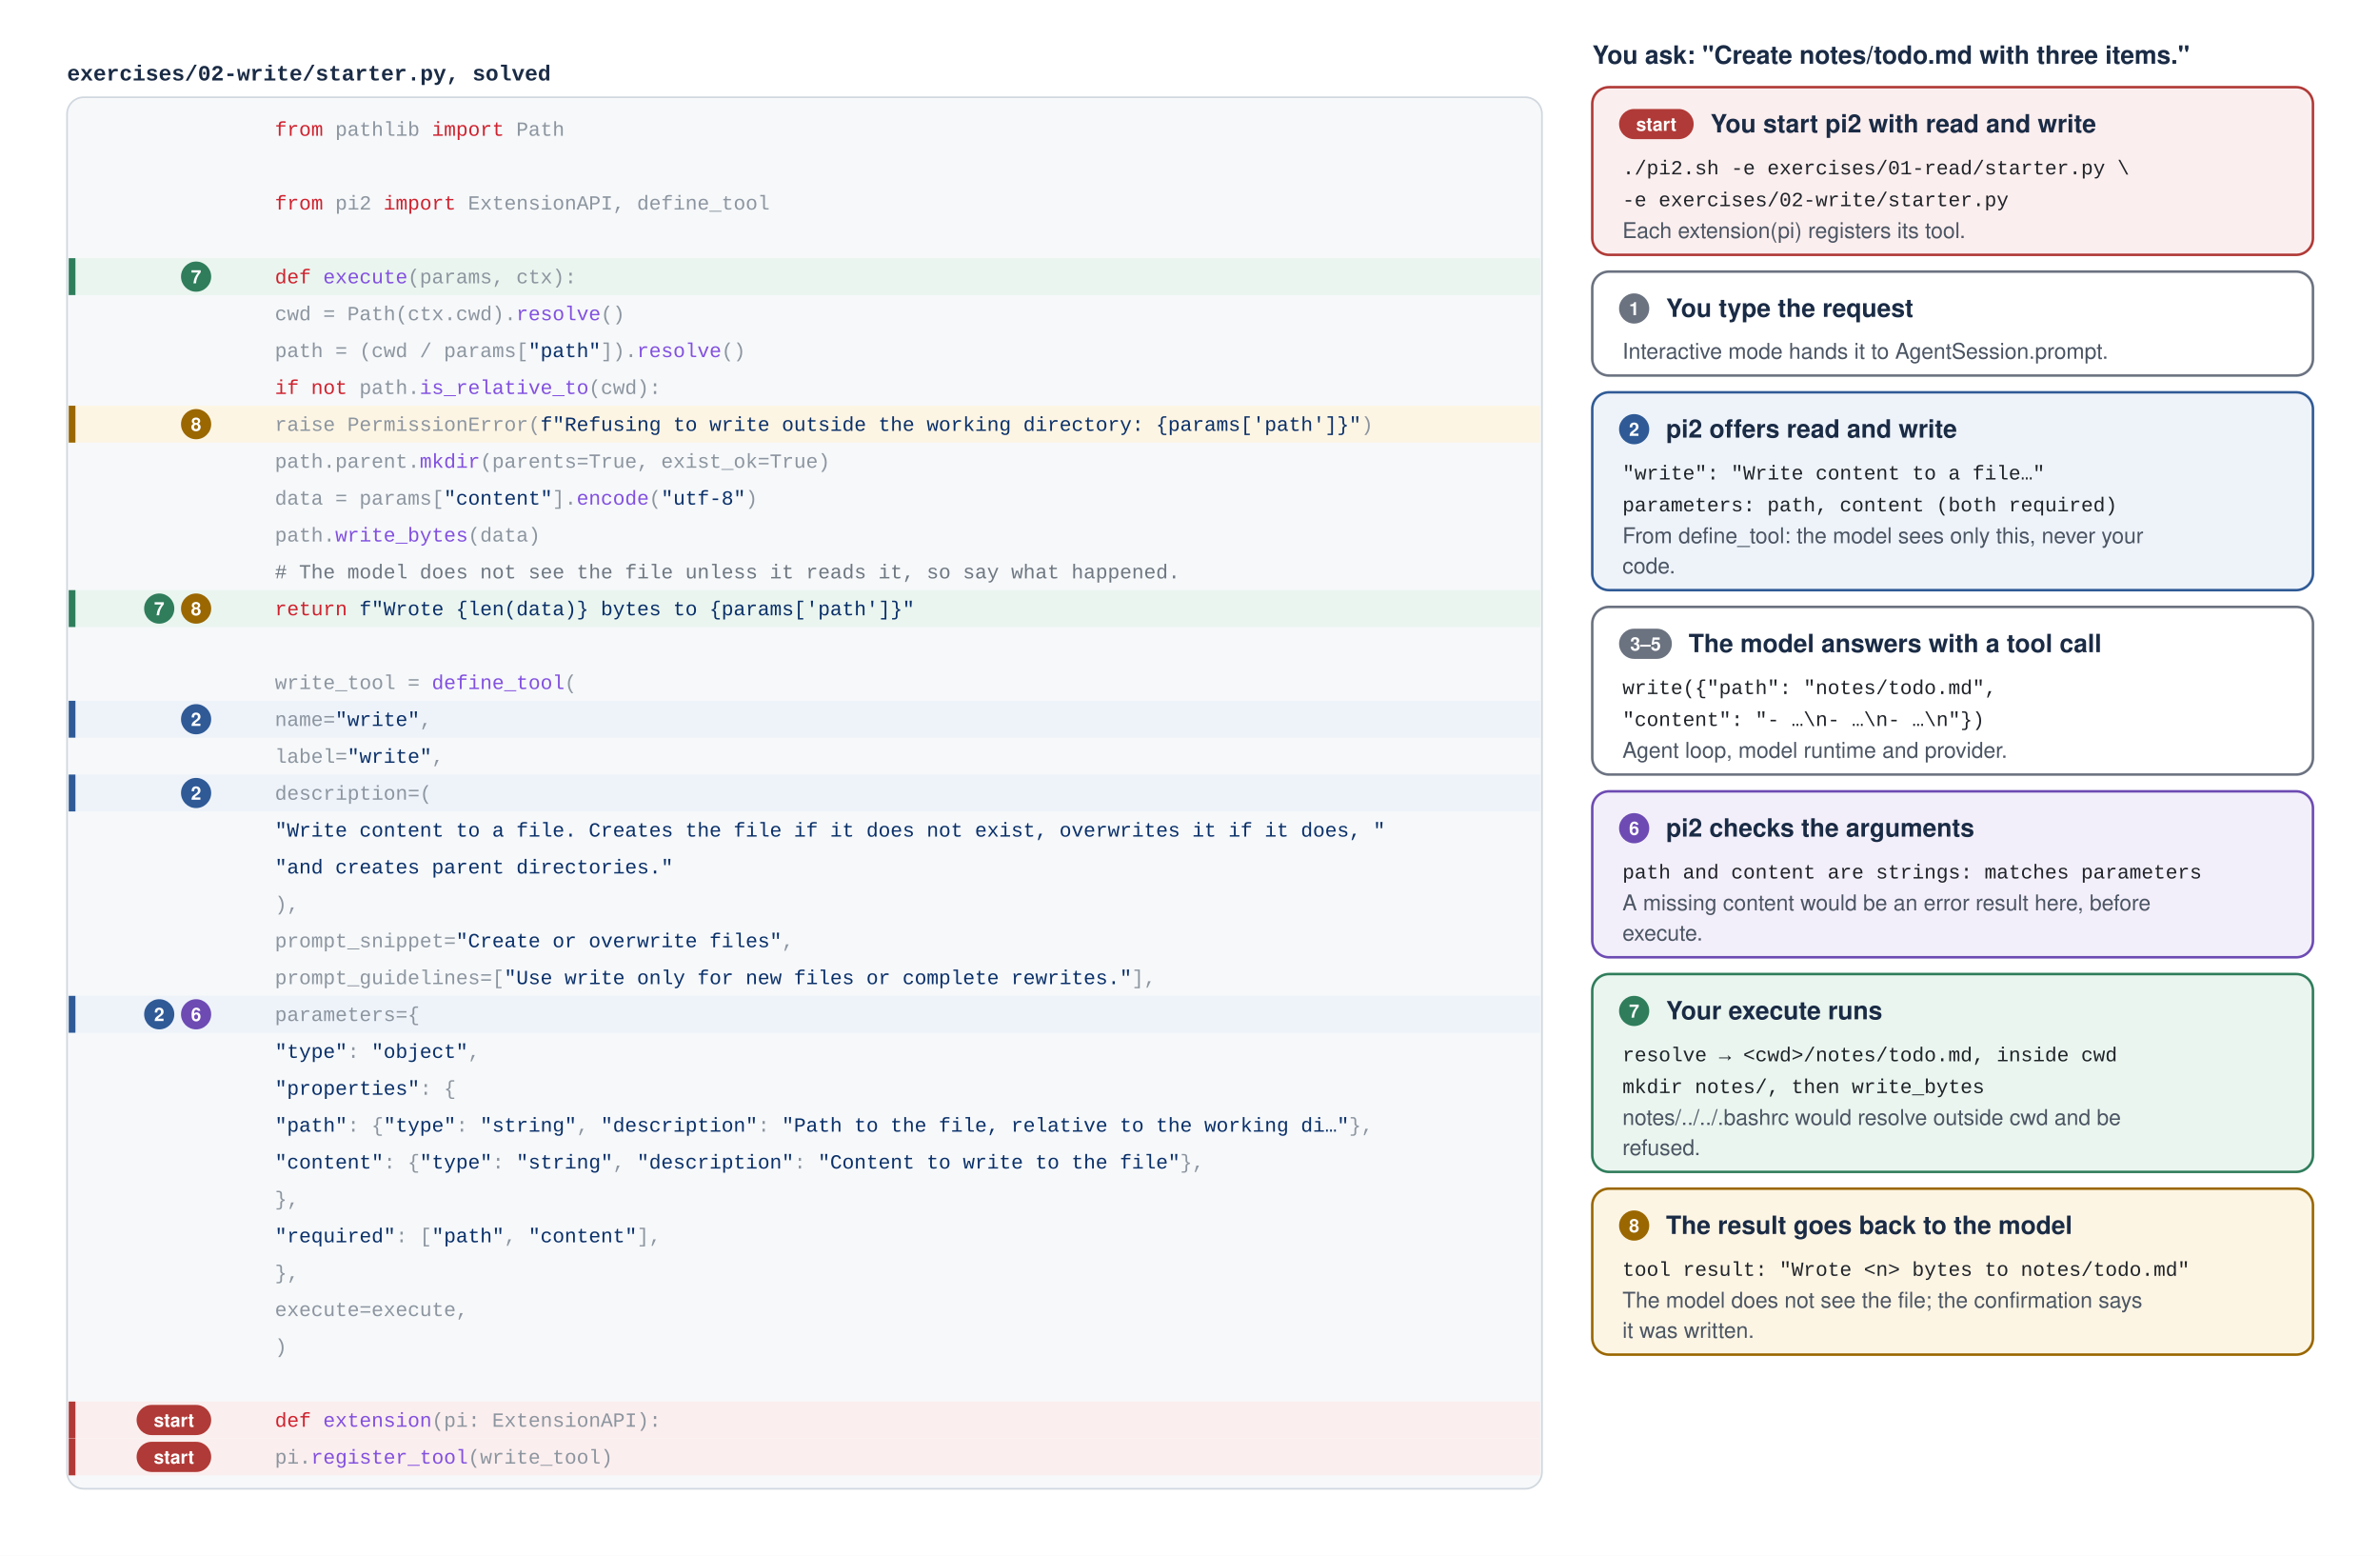
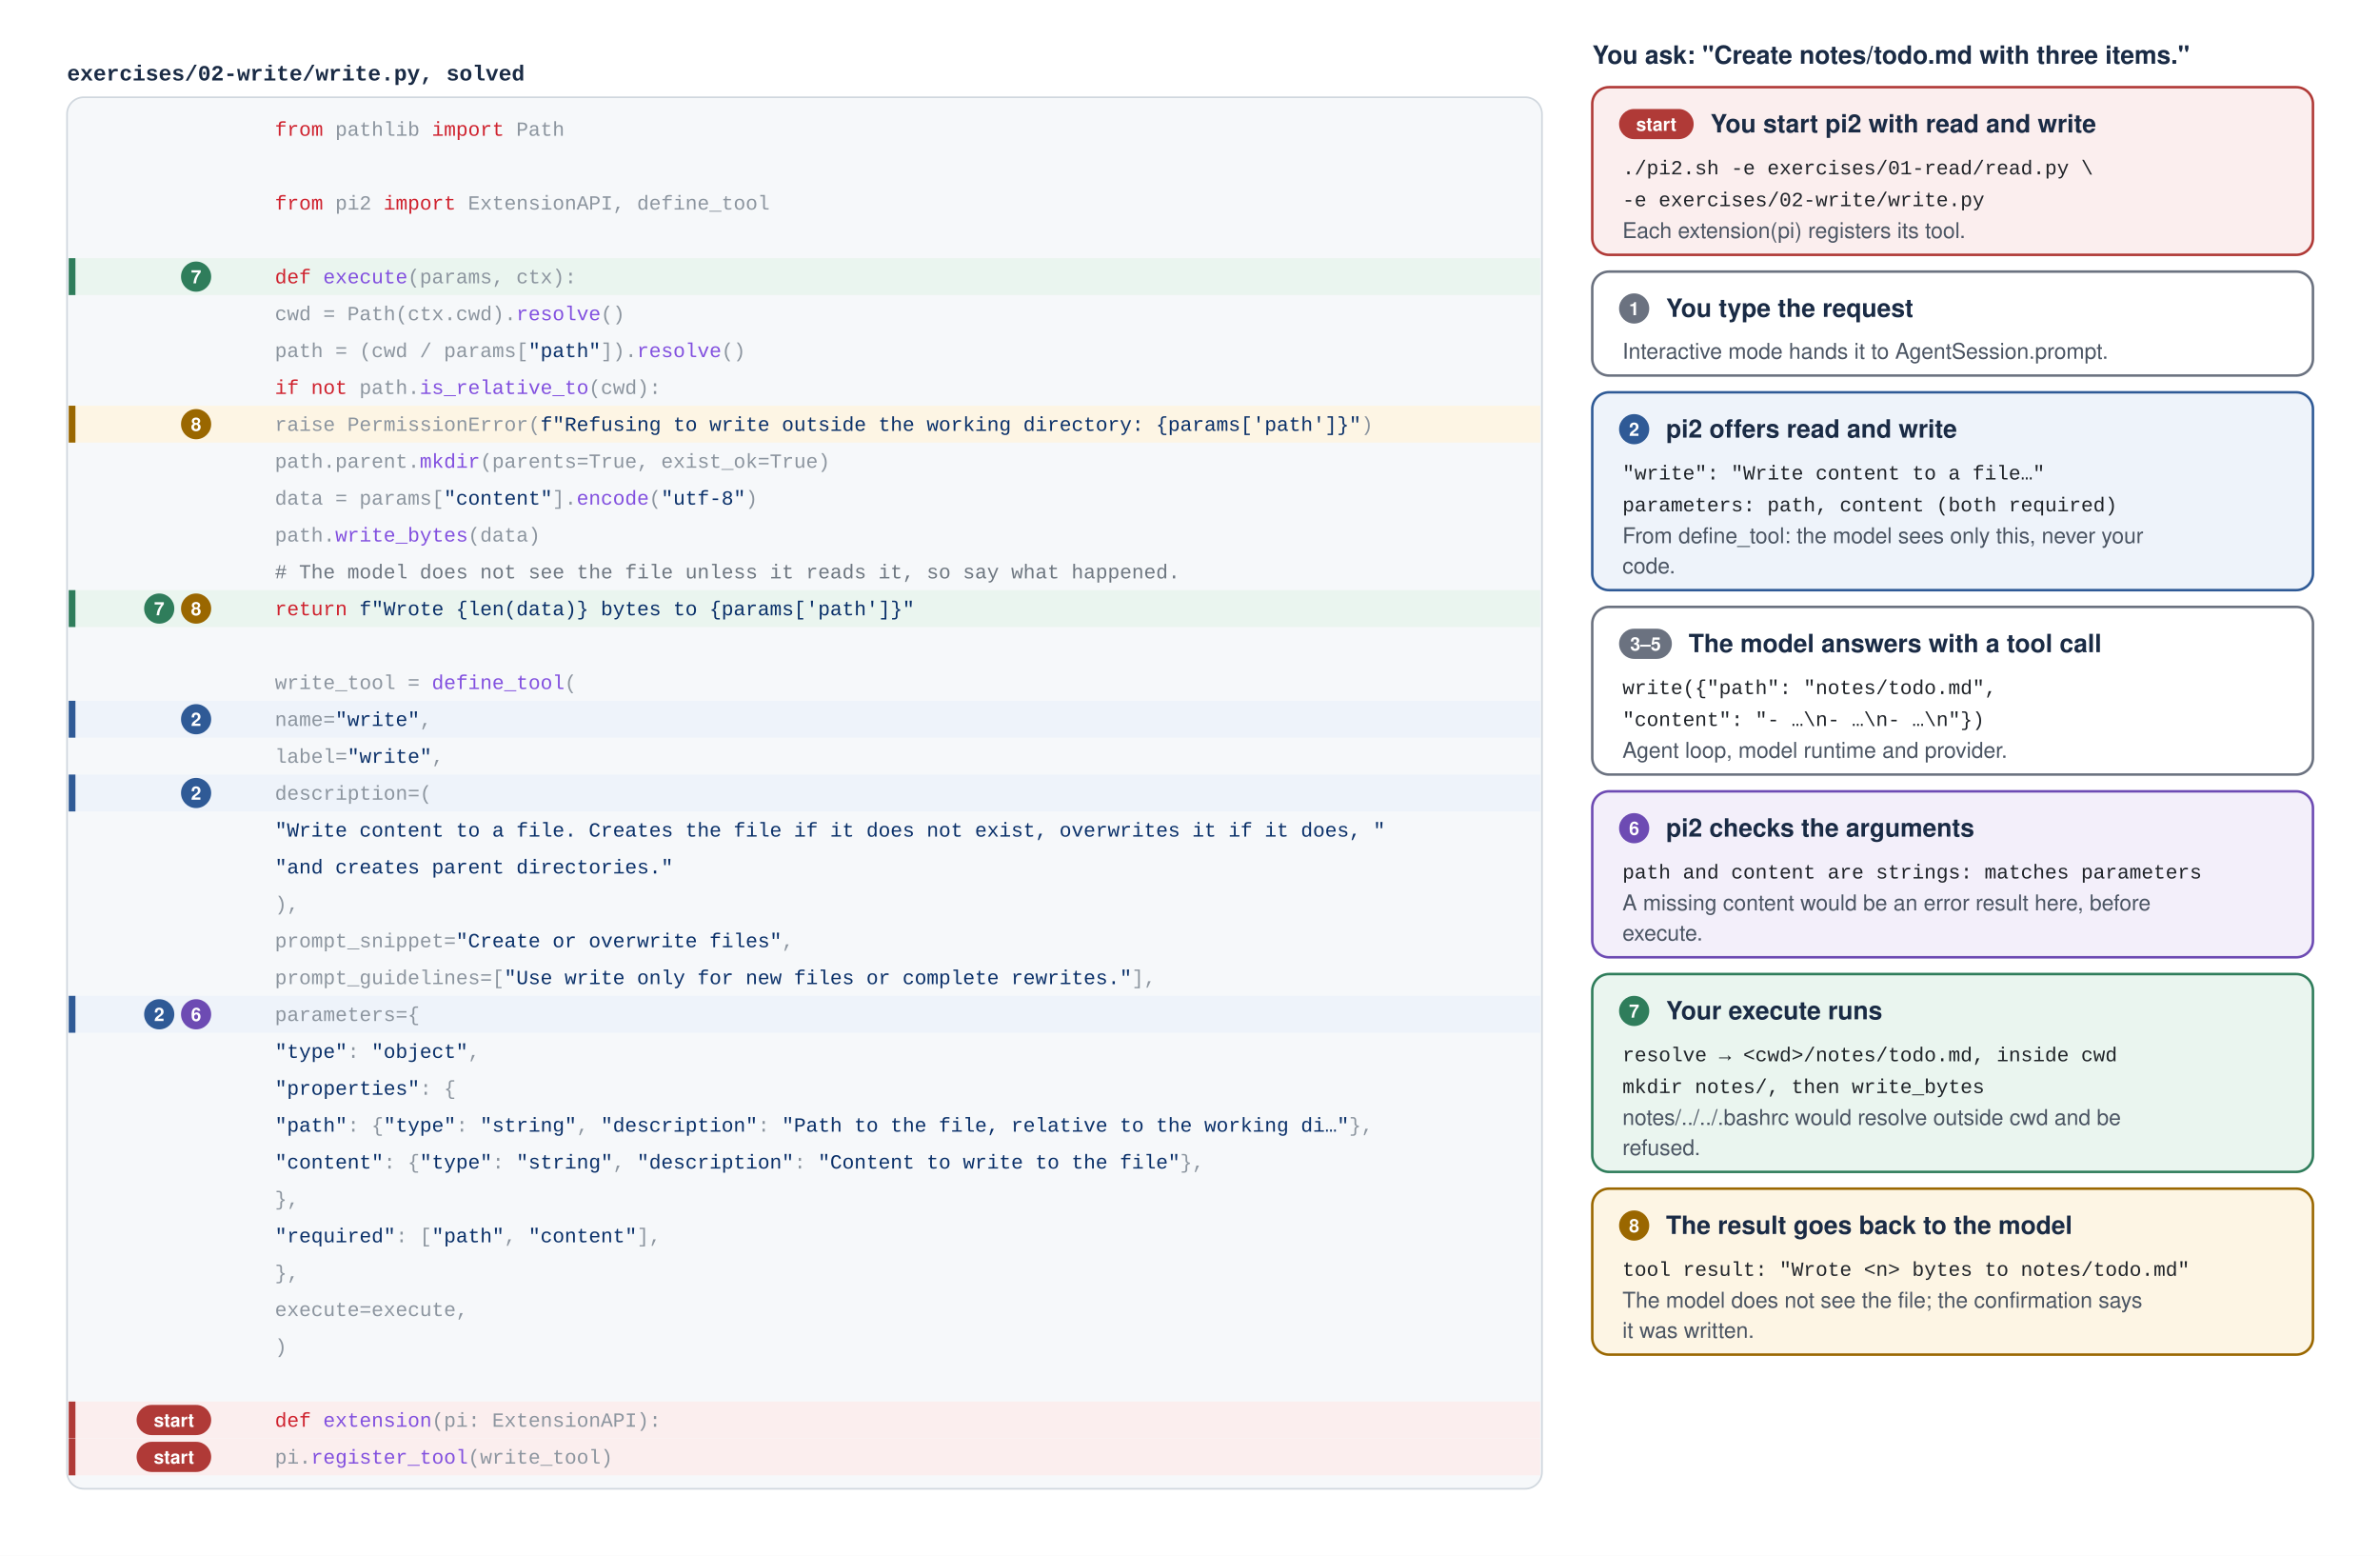
<svg xmlns="http://www.w3.org/2000/svg" width="1420" height="928" viewBox="0 0 1420 928" font-family="-apple-system, 'Segoe UI', Helvetica, Arial, sans-serif" font-size="14">
  <rect width="100%" height="100%" fill="#ffffff" />
-   <text x="40" y="48" fill="#1a2b45" font-family="ui-monospace, SFMono-Regular, Menlo, Consolas, 'Liberation Mono', monospace" font-size="13" font-weight="700">exercises/02-write/starter.py, solved</text>
+   <text x="40" y="48" fill="#1a2b45" font-family="ui-monospace, SFMono-Regular, Menlo, Consolas, 'Liberation Mono', monospace" font-size="13" font-weight="700">exercises/02-write/write.py, solved</text>
  <rect x="40" y="58" width="880" height="830" rx="10" fill="#f6f8fa" stroke="#d0d7de" />
  <text x="164" y="81" fill="#8c959f" font-family="ui-monospace, SFMono-Regular, Menlo, Consolas, 'Liberation Mono', monospace" font-size="12">
    <tspan fill="#cf222e">from</tspan> pathlib <tspan fill="#cf222e">import</tspan> Path</text>
  <text x="164" y="103" fill="#8c959f" font-family="ui-monospace, SFMono-Regular, Menlo, Consolas, 'Liberation Mono', monospace" font-size="12" />
  <text x="164" y="125" fill="#8c959f" font-family="ui-monospace, SFMono-Regular, Menlo, Consolas, 'Liberation Mono', monospace" font-size="12">
    <tspan fill="#cf222e">from</tspan> pi2 <tspan fill="#cf222e">import</tspan> ExtensionAPI, define_tool</text>
  <text x="164" y="147" fill="#8c959f" font-family="ui-monospace, SFMono-Regular, Menlo, Consolas, 'Liberation Mono', monospace" font-size="12" />
  <rect x="41" y="154" width="878" height="22" fill="#eaf5ef" />
  <rect x="41" y="154" width="4" height="22" fill="#2f7d5b" />
  <rect x="108.0" y="156.0" width="18.0" height="18" rx="9" fill="#2f7d5b" />
  <text x="117.0" y="169.0" text-anchor="middle" fill="#fff" font-family="-apple-system, 'Segoe UI', Helvetica, Arial, sans-serif" font-size="11" font-weight="700">7</text>
  <text x="164" y="169" fill="#8c959f" font-family="ui-monospace, SFMono-Regular, Menlo, Consolas, 'Liberation Mono', monospace" font-size="12">
    <tspan fill="#cf222e">def</tspan>
    <tspan fill="#8250df">execute</tspan>(params, ctx):</text>
  <text x="164" y="191" fill="#8c959f" font-family="ui-monospace, SFMono-Regular, Menlo, Consolas, 'Liberation Mono', monospace" font-size="12">    cwd = Path(ctx.cwd).<tspan fill="#8250df">resolve</tspan>()</text>
  <text x="164" y="213" fill="#8c959f" font-family="ui-monospace, SFMono-Regular, Menlo, Consolas, 'Liberation Mono', monospace" font-size="12">    path = (cwd / params[<tspan fill="#0a3069">"path"</tspan>]).<tspan fill="#8250df">resolve</tspan>()</text>
  <text x="164" y="235" fill="#8c959f" font-family="ui-monospace, SFMono-Regular, Menlo, Consolas, 'Liberation Mono', monospace" font-size="12">
    <tspan fill="#cf222e">if</tspan>
    <tspan fill="#cf222e">not</tspan> path.<tspan fill="#8250df">is_relative_to</tspan>(cwd):</text>
  <rect x="41" y="242" width="878" height="22" fill="#fdf5e4" />
  <rect x="41" y="242" width="4" height="22" fill="#9a6700" />
  <rect x="108.0" y="244.0" width="18.0" height="18" rx="9" fill="#9a6700" />
  <text x="117.0" y="257.0" text-anchor="middle" fill="#fff" font-family="-apple-system, 'Segoe UI', Helvetica, Arial, sans-serif" font-size="11" font-weight="700">8</text>
  <text x="164" y="257" fill="#8c959f" font-family="ui-monospace, SFMono-Regular, Menlo, Consolas, 'Liberation Mono', monospace" font-size="12">        raise PermissionError(<tspan fill="#0a3069">f"Refusing to write outside the working directory: {params['path']}"</tspan>)</text>
  <text x="164" y="279" fill="#8c959f" font-family="ui-monospace, SFMono-Regular, Menlo, Consolas, 'Liberation Mono', monospace" font-size="12">    path.parent.<tspan fill="#8250df">mkdir</tspan>(parents=True, exist_ok=True)</text>
  <text x="164" y="301" fill="#8c959f" font-family="ui-monospace, SFMono-Regular, Menlo, Consolas, 'Liberation Mono', monospace" font-size="12">    data = params[<tspan fill="#0a3069">"content"</tspan>].<tspan fill="#8250df">encode</tspan>(<tspan fill="#0a3069">"utf-8"</tspan>)</text>
  <text x="164" y="323" fill="#8c959f" font-family="ui-monospace, SFMono-Regular, Menlo, Consolas, 'Liberation Mono', monospace" font-size="12">    path.<tspan fill="#8250df">write_bytes</tspan>(data)</text>
  <text x="164" y="345" fill="#8c959f" font-family="ui-monospace, SFMono-Regular, Menlo, Consolas, 'Liberation Mono', monospace" font-size="12">
    <tspan fill="#6e7781"># The model does not see the file unless it reads it, so say what happened.</tspan>
  </text>
  <rect x="41" y="352" width="878" height="22" fill="#eaf5ef" />
  <rect x="41" y="352" width="4" height="22" fill="#2f7d5b" />
  <rect x="108.0" y="354.0" width="18.0" height="18" rx="9" fill="#9a6700" />
  <text x="117.0" y="367.0" text-anchor="middle" fill="#fff" font-family="-apple-system, 'Segoe UI', Helvetica, Arial, sans-serif" font-size="11" font-weight="700">8</text>
  <rect x="86.0" y="354.0" width="18.0" height="18" rx="9" fill="#2f7d5b" />
  <text x="95.0" y="367.0" text-anchor="middle" fill="#fff" font-family="-apple-system, 'Segoe UI', Helvetica, Arial, sans-serif" font-size="11" font-weight="700">7</text>
  <text x="164" y="367" fill="#8c959f" font-family="ui-monospace, SFMono-Regular, Menlo, Consolas, 'Liberation Mono', monospace" font-size="12">
    <tspan fill="#cf222e">return</tspan>
    <tspan fill="#0a3069">f"Wrote {len(data)} bytes to {params['path']}"</tspan>
  </text>
  <text x="164" y="389" fill="#8c959f" font-family="ui-monospace, SFMono-Regular, Menlo, Consolas, 'Liberation Mono', monospace" font-size="12" />
  <text x="164" y="411" fill="#8c959f" font-family="ui-monospace, SFMono-Regular, Menlo, Consolas, 'Liberation Mono', monospace" font-size="12">write_tool = <tspan fill="#8250df">define_tool</tspan>(</text>
  <rect x="41" y="418" width="878" height="22" fill="#eef3fa" />
  <rect x="41" y="418" width="4" height="22" fill="#2f5a96" />
  <rect x="108.0" y="420.0" width="18.0" height="18" rx="9" fill="#2f5a96" />
  <text x="117.0" y="433.0" text-anchor="middle" fill="#fff" font-family="-apple-system, 'Segoe UI', Helvetica, Arial, sans-serif" font-size="11" font-weight="700">2</text>
  <text x="164" y="433" fill="#8c959f" font-family="ui-monospace, SFMono-Regular, Menlo, Consolas, 'Liberation Mono', monospace" font-size="12">    name=<tspan fill="#0a3069">"write"</tspan>,</text>
  <text x="164" y="455" fill="#8c959f" font-family="ui-monospace, SFMono-Regular, Menlo, Consolas, 'Liberation Mono', monospace" font-size="12">    label=<tspan fill="#0a3069">"write"</tspan>,</text>
  <rect x="41" y="462" width="878" height="22" fill="#eef3fa" />
  <rect x="41" y="462" width="4" height="22" fill="#2f5a96" />
  <rect x="108.0" y="464.0" width="18.0" height="18" rx="9" fill="#2f5a96" />
  <text x="117.0" y="477.0" text-anchor="middle" fill="#fff" font-family="-apple-system, 'Segoe UI', Helvetica, Arial, sans-serif" font-size="11" font-weight="700">2</text>
  <text x="164" y="477" fill="#8c959f" font-family="ui-monospace, SFMono-Regular, Menlo, Consolas, 'Liberation Mono', monospace" font-size="12">    description=(</text>
  <text x="164" y="499" fill="#8c959f" font-family="ui-monospace, SFMono-Regular, Menlo, Consolas, 'Liberation Mono', monospace" font-size="12">
    <tspan fill="#0a3069">"Write content to a file. Creates the file if it does not exist, overwrites it if it does, "</tspan>
  </text>
  <text x="164" y="521" fill="#8c959f" font-family="ui-monospace, SFMono-Regular, Menlo, Consolas, 'Liberation Mono', monospace" font-size="12">
    <tspan fill="#0a3069">"and creates parent directories."</tspan>
  </text>
  <text x="164" y="543" fill="#8c959f" font-family="ui-monospace, SFMono-Regular, Menlo, Consolas, 'Liberation Mono', monospace" font-size="12">    ),</text>
  <text x="164" y="565" fill="#8c959f" font-family="ui-monospace, SFMono-Regular, Menlo, Consolas, 'Liberation Mono', monospace" font-size="12">    prompt_snippet=<tspan fill="#0a3069">"Create or overwrite files"</tspan>,</text>
  <text x="164" y="587" fill="#8c959f" font-family="ui-monospace, SFMono-Regular, Menlo, Consolas, 'Liberation Mono', monospace" font-size="12">    prompt_guidelines=[<tspan fill="#0a3069">"Use write only for new files or complete rewrites."</tspan>],</text>
  <rect x="41" y="594" width="878" height="22" fill="#eef3fa" />
  <rect x="41" y="594" width="4" height="22" fill="#2f5a96" />
  <rect x="108.0" y="596.0" width="18.0" height="18" rx="9" fill="#6d4bb3" />
  <text x="117.0" y="609.0" text-anchor="middle" fill="#fff" font-family="-apple-system, 'Segoe UI', Helvetica, Arial, sans-serif" font-size="11" font-weight="700">6</text>
  <rect x="86.0" y="596.0" width="18.0" height="18" rx="9" fill="#2f5a96" />
  <text x="95.0" y="609.0" text-anchor="middle" fill="#fff" font-family="-apple-system, 'Segoe UI', Helvetica, Arial, sans-serif" font-size="11" font-weight="700">2</text>
  <text x="164" y="609" fill="#8c959f" font-family="ui-monospace, SFMono-Regular, Menlo, Consolas, 'Liberation Mono', monospace" font-size="12">    parameters={</text>
  <text x="164" y="631" fill="#8c959f" font-family="ui-monospace, SFMono-Regular, Menlo, Consolas, 'Liberation Mono', monospace" font-size="12">
    <tspan fill="#0a3069">"type"</tspan>: <tspan fill="#0a3069">"object"</tspan>,</text>
  <text x="164" y="653" fill="#8c959f" font-family="ui-monospace, SFMono-Regular, Menlo, Consolas, 'Liberation Mono', monospace" font-size="12">
    <tspan fill="#0a3069">"properties"</tspan>: {</text>
  <text x="164" y="675" fill="#8c959f" font-family="ui-monospace, SFMono-Regular, Menlo, Consolas, 'Liberation Mono', monospace" font-size="12">
    <tspan fill="#0a3069">"path"</tspan>: {<tspan fill="#0a3069">"type"</tspan>: <tspan fill="#0a3069">"string"</tspan>, <tspan fill="#0a3069">"description"</tspan>: <tspan fill="#0a3069">"Path to the file, relative to the working di…"</tspan>},</text>
  <text x="164" y="697" fill="#8c959f" font-family="ui-monospace, SFMono-Regular, Menlo, Consolas, 'Liberation Mono', monospace" font-size="12">
    <tspan fill="#0a3069">"content"</tspan>: {<tspan fill="#0a3069">"type"</tspan>: <tspan fill="#0a3069">"string"</tspan>, <tspan fill="#0a3069">"description"</tspan>: <tspan fill="#0a3069">"Content to write to the file"</tspan>},</text>
  <text x="164" y="719" fill="#8c959f" font-family="ui-monospace, SFMono-Regular, Menlo, Consolas, 'Liberation Mono', monospace" font-size="12">        },</text>
  <text x="164" y="741" fill="#8c959f" font-family="ui-monospace, SFMono-Regular, Menlo, Consolas, 'Liberation Mono', monospace" font-size="12">
    <tspan fill="#0a3069">"required"</tspan>: [<tspan fill="#0a3069">"path"</tspan>, <tspan fill="#0a3069">"content"</tspan>],</text>
  <text x="164" y="763" fill="#8c959f" font-family="ui-monospace, SFMono-Regular, Menlo, Consolas, 'Liberation Mono', monospace" font-size="12">    },</text>
  <text x="164" y="785" fill="#8c959f" font-family="ui-monospace, SFMono-Regular, Menlo, Consolas, 'Liberation Mono', monospace" font-size="12">    execute=execute,</text>
  <text x="164" y="807" fill="#8c959f" font-family="ui-monospace, SFMono-Regular, Menlo, Consolas, 'Liberation Mono', monospace" font-size="12">)</text>
  <text x="164" y="829" fill="#8c959f" font-family="ui-monospace, SFMono-Regular, Menlo, Consolas, 'Liberation Mono', monospace" font-size="12" />
  <rect x="41" y="836" width="878" height="22" fill="#fbeeee" />
  <rect x="41" y="836" width="4" height="22" fill="#b03a37" />
  <rect x="81.5" y="838.0" width="44.5" height="18" rx="9" fill="#b03a37" />
  <text x="103.8" y="851.0" text-anchor="middle" fill="#fff" font-family="-apple-system, 'Segoe UI', Helvetica, Arial, sans-serif" font-size="11" font-weight="700">start</text>
  <text x="164" y="851" fill="#8c959f" font-family="ui-monospace, SFMono-Regular, Menlo, Consolas, 'Liberation Mono', monospace" font-size="12">
    <tspan fill="#cf222e">def</tspan>
    <tspan fill="#8250df">extension</tspan>(pi: ExtensionAPI):</text>
  <rect x="41" y="858" width="878" height="22" fill="#fbeeee" />
  <rect x="41" y="858" width="4" height="22" fill="#b03a37" />
  <rect x="81.5" y="860.0" width="44.5" height="18" rx="9" fill="#b03a37" />
  <text x="103.8" y="873.0" text-anchor="middle" fill="#fff" font-family="-apple-system, 'Segoe UI', Helvetica, Arial, sans-serif" font-size="11" font-weight="700">start</text>
  <text x="164" y="873" fill="#8c959f" font-family="ui-monospace, SFMono-Regular, Menlo, Consolas, 'Liberation Mono', monospace" font-size="12">    pi.<tspan fill="#8250df">register_tool</tspan>(write_tool)</text>
  <text x="950" y="38" fill="#1a2b45" font-family="-apple-system, 'Segoe UI', Helvetica, Arial, sans-serif" font-size="15" font-weight="700">You ask: "Create notes/todo.md with three items."</text>
  <rect x="950" y="52" width="430" height="100" rx="10" fill="#fbeeee" stroke="#b03a37" stroke-width="1.5" />
  <rect x="966.0" y="65" width="44.5" height="18" rx="9" fill="#b03a37" />
  <text x="988.2" y="78" text-anchor="middle" fill="#fff" font-family="-apple-system, 'Segoe UI', Helvetica, Arial, sans-serif" font-size="11" font-weight="700">start</text>
  <text x="1020.5" y="79" fill="#1a2b45" font-family="-apple-system, 'Segoe UI', Helvetica, Arial, sans-serif" font-size="15" font-weight="700">You start pi2 with read and write</text>
-   <text x="968" y="104" fill="#1f2328" font-family="ui-monospace, SFMono-Regular, Menlo, Consolas, 'Liberation Mono', monospace" font-size="12">./pi2.sh -e exercises/01-read/starter.py \</text>
-   <text x="968" y="123" fill="#1f2328" font-family="ui-monospace, SFMono-Regular, Menlo, Consolas, 'Liberation Mono', monospace" font-size="12">  -e exercises/02-write/starter.py</text>
+   <text x="968" y="104" fill="#1f2328" font-family="ui-monospace, SFMono-Regular, Menlo, Consolas, 'Liberation Mono', monospace" font-size="12">./pi2.sh -e exercises/01-read/read.py \</text>
+   <text x="968" y="123" fill="#1f2328" font-family="ui-monospace, SFMono-Regular, Menlo, Consolas, 'Liberation Mono', monospace" font-size="12">  -e exercises/02-write/write.py</text>
  <text x="968" y="142" fill="#4b5563" font-family="-apple-system, 'Segoe UI', Helvetica, Arial, sans-serif" font-size="13">Each extension(pi) registers its tool.</text>
  <rect x="950" y="162" width="430" height="62" rx="10" fill="#ffffff" stroke="#6b7280" stroke-width="1.5" />
  <rect x="966.0" y="175" width="18.0" height="18" rx="9" fill="#6b7280" />
  <text x="975.0" y="188" text-anchor="middle" fill="#fff" font-family="-apple-system, 'Segoe UI', Helvetica, Arial, sans-serif" font-size="11" font-weight="700">1</text>
  <text x="994" y="189" fill="#1a2b45" font-family="-apple-system, 'Segoe UI', Helvetica, Arial, sans-serif" font-size="15" font-weight="700">You type the request</text>
  <text x="968" y="214" fill="#4b5563" font-family="-apple-system, 'Segoe UI', Helvetica, Arial, sans-serif" font-size="13">Interactive mode hands it to AgentSession.prompt.</text>
  <rect x="950" y="234" width="430" height="118" rx="10" fill="#eef3fa" stroke="#2f5a96" stroke-width="1.5" />
  <rect x="966.0" y="247" width="18.0" height="18" rx="9" fill="#2f5a96" />
  <text x="975.0" y="260" text-anchor="middle" fill="#fff" font-family="-apple-system, 'Segoe UI', Helvetica, Arial, sans-serif" font-size="11" font-weight="700">2</text>
  <text x="994" y="261" fill="#1a2b45" font-family="-apple-system, 'Segoe UI', Helvetica, Arial, sans-serif" font-size="15" font-weight="700">pi2 offers read and write</text>
  <text x="968" y="286" fill="#1f2328" font-family="ui-monospace, SFMono-Regular, Menlo, Consolas, 'Liberation Mono', monospace" font-size="12">"write": "Write content to a file…"</text>
  <text x="968" y="305" fill="#1f2328" font-family="ui-monospace, SFMono-Regular, Menlo, Consolas, 'Liberation Mono', monospace" font-size="12">parameters: path, content (both required)</text>
  <text x="968" y="324" fill="#4b5563" font-family="-apple-system, 'Segoe UI', Helvetica, Arial, sans-serif" font-size="13">From define_tool: the model sees only this, never your</text>
  <text x="968" y="342" fill="#4b5563" font-family="-apple-system, 'Segoe UI', Helvetica, Arial, sans-serif" font-size="13">code.</text>
  <rect x="950" y="362" width="430" height="100" rx="10" fill="#ffffff" stroke="#6b7280" stroke-width="1.5" />
  <rect x="966.0" y="375" width="31.5" height="18" rx="9" fill="#6b7280" />
  <text x="981.8" y="388" text-anchor="middle" fill="#fff" font-family="-apple-system, 'Segoe UI', Helvetica, Arial, sans-serif" font-size="11" font-weight="700">3–5</text>
  <text x="1007.5" y="389" fill="#1a2b45" font-family="-apple-system, 'Segoe UI', Helvetica, Arial, sans-serif" font-size="15" font-weight="700">The model answers with a tool call</text>
  <text x="968" y="414" fill="#1f2328" font-family="ui-monospace, SFMono-Regular, Menlo, Consolas, 'Liberation Mono', monospace" font-size="12">write({"path": "notes/todo.md",</text>
  <text x="968" y="433" fill="#1f2328" font-family="ui-monospace, SFMono-Regular, Menlo, Consolas, 'Liberation Mono', monospace" font-size="12">       "content": "- …\n- …\n- …\n"})</text>
  <text x="968" y="452" fill="#4b5563" font-family="-apple-system, 'Segoe UI', Helvetica, Arial, sans-serif" font-size="13">Agent loop, model runtime and provider.</text>
  <rect x="950" y="472" width="430" height="99" rx="10" fill="#f3effa" stroke="#6d4bb3" stroke-width="1.5" />
  <rect x="966.0" y="485" width="18.0" height="18" rx="9" fill="#6d4bb3" />
  <text x="975.0" y="498" text-anchor="middle" fill="#fff" font-family="-apple-system, 'Segoe UI', Helvetica, Arial, sans-serif" font-size="11" font-weight="700">6</text>
  <text x="994" y="499" fill="#1a2b45" font-family="-apple-system, 'Segoe UI', Helvetica, Arial, sans-serif" font-size="15" font-weight="700">pi2 checks the arguments</text>
  <text x="968" y="524" fill="#1f2328" font-family="ui-monospace, SFMono-Regular, Menlo, Consolas, 'Liberation Mono', monospace" font-size="12">path and content are strings: matches parameters</text>
  <text x="968" y="543" fill="#4b5563" font-family="-apple-system, 'Segoe UI', Helvetica, Arial, sans-serif" font-size="13">A missing content would be an error result here, before</text>
  <text x="968" y="561" fill="#4b5563" font-family="-apple-system, 'Segoe UI', Helvetica, Arial, sans-serif" font-size="13">execute.</text>
  <rect x="950" y="581" width="430" height="118" rx="10" fill="#eaf5ef" stroke="#2f7d5b" stroke-width="1.5" />
  <rect x="966.0" y="594" width="18.0" height="18" rx="9" fill="#2f7d5b" />
  <text x="975.0" y="607" text-anchor="middle" fill="#fff" font-family="-apple-system, 'Segoe UI', Helvetica, Arial, sans-serif" font-size="11" font-weight="700">7</text>
  <text x="994" y="608" fill="#1a2b45" font-family="-apple-system, 'Segoe UI', Helvetica, Arial, sans-serif" font-size="15" font-weight="700">Your execute runs</text>
  <text x="968" y="633" fill="#1f2328" font-family="ui-monospace, SFMono-Regular, Menlo, Consolas, 'Liberation Mono', monospace" font-size="12">resolve → &lt;cwd&gt;/notes/todo.md, inside cwd</text>
  <text x="968" y="652" fill="#1f2328" font-family="ui-monospace, SFMono-Regular, Menlo, Consolas, 'Liberation Mono', monospace" font-size="12">mkdir notes/, then write_bytes</text>
  <text x="968" y="671" fill="#4b5563" font-family="-apple-system, 'Segoe UI', Helvetica, Arial, sans-serif" font-size="13">notes/../../.bashrc would resolve outside cwd and be</text>
  <text x="968" y="689" fill="#4b5563" font-family="-apple-system, 'Segoe UI', Helvetica, Arial, sans-serif" font-size="13">refused.</text>
  <rect x="950" y="709" width="430" height="99" rx="10" fill="#fdf5e4" stroke="#9a6700" stroke-width="1.5" />
  <rect x="966.0" y="722" width="18.0" height="18" rx="9" fill="#9a6700" />
  <text x="975.0" y="735" text-anchor="middle" fill="#fff" font-family="-apple-system, 'Segoe UI', Helvetica, Arial, sans-serif" font-size="11" font-weight="700">8</text>
  <text x="994" y="736" fill="#1a2b45" font-family="-apple-system, 'Segoe UI', Helvetica, Arial, sans-serif" font-size="15" font-weight="700">The result goes back to the model</text>
  <text x="968" y="761" fill="#1f2328" font-family="ui-monospace, SFMono-Regular, Menlo, Consolas, 'Liberation Mono', monospace" font-size="12">tool result: "Wrote &lt;n&gt; bytes to notes/todo.md"</text>
  <text x="968" y="780" fill="#4b5563" font-family="-apple-system, 'Segoe UI', Helvetica, Arial, sans-serif" font-size="13">The model does not see the file; the confirmation says</text>
  <text x="968" y="798" fill="#4b5563" font-family="-apple-system, 'Segoe UI', Helvetica, Arial, sans-serif" font-size="13">it was written.</text>
</svg>
